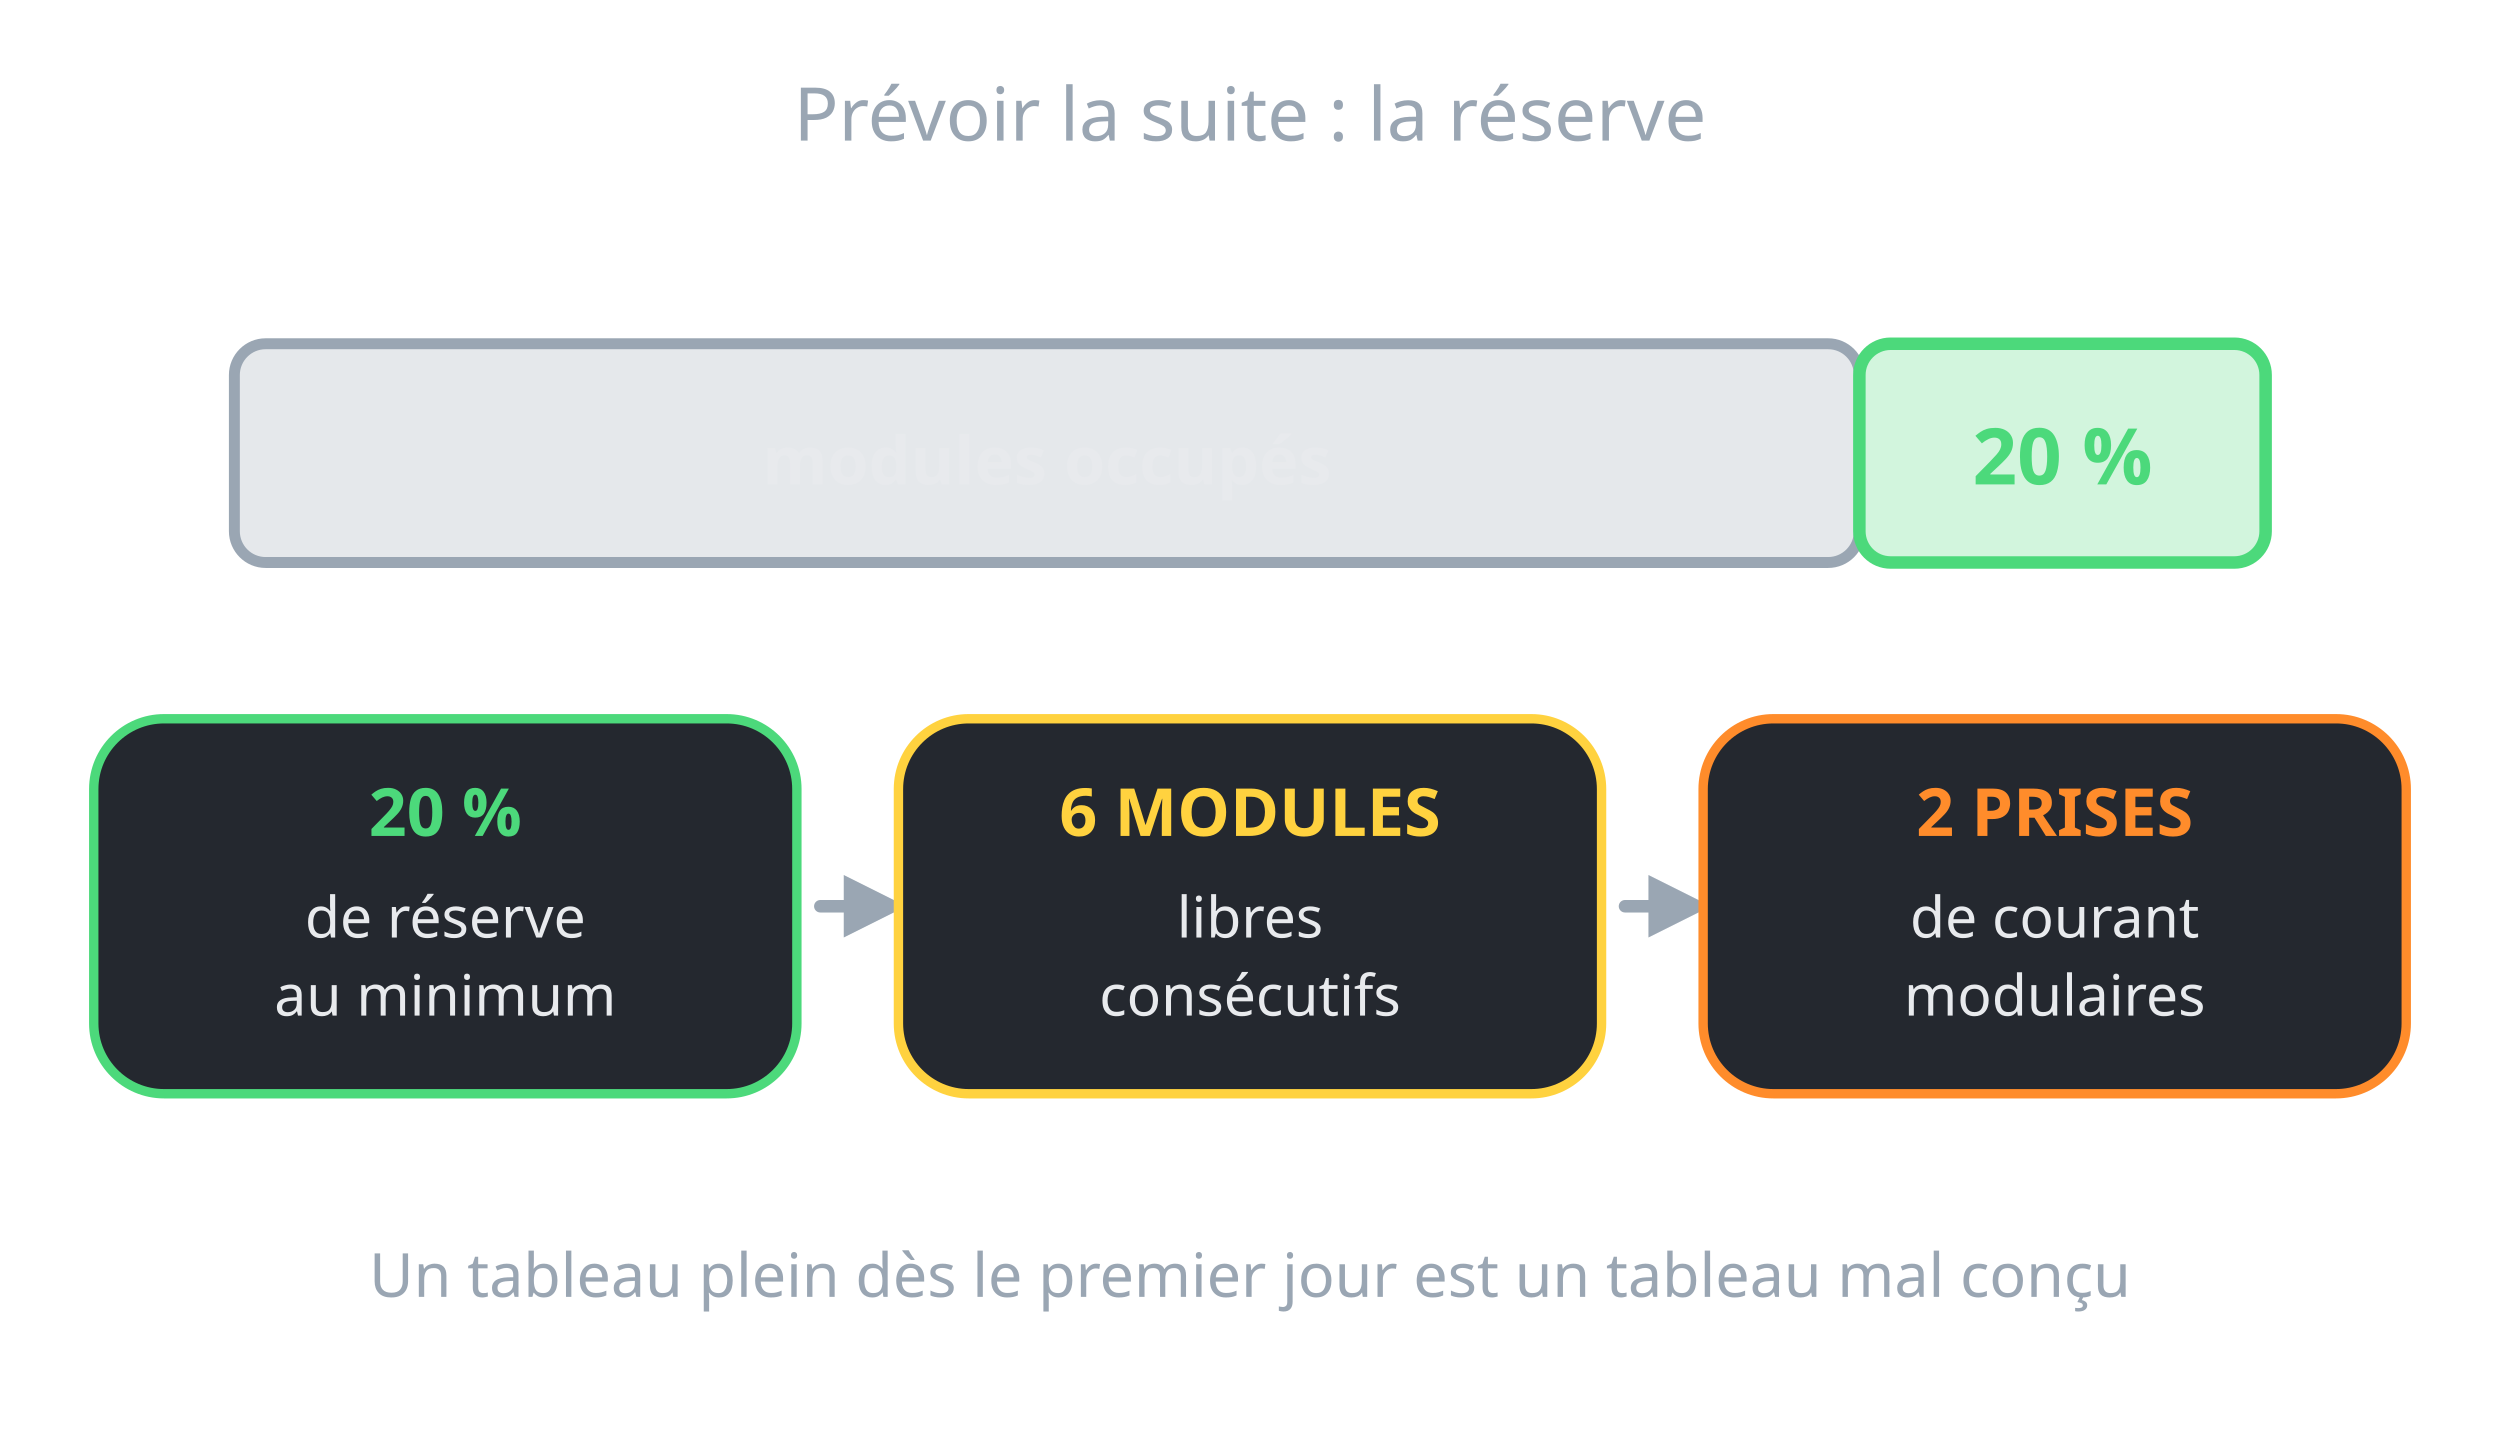
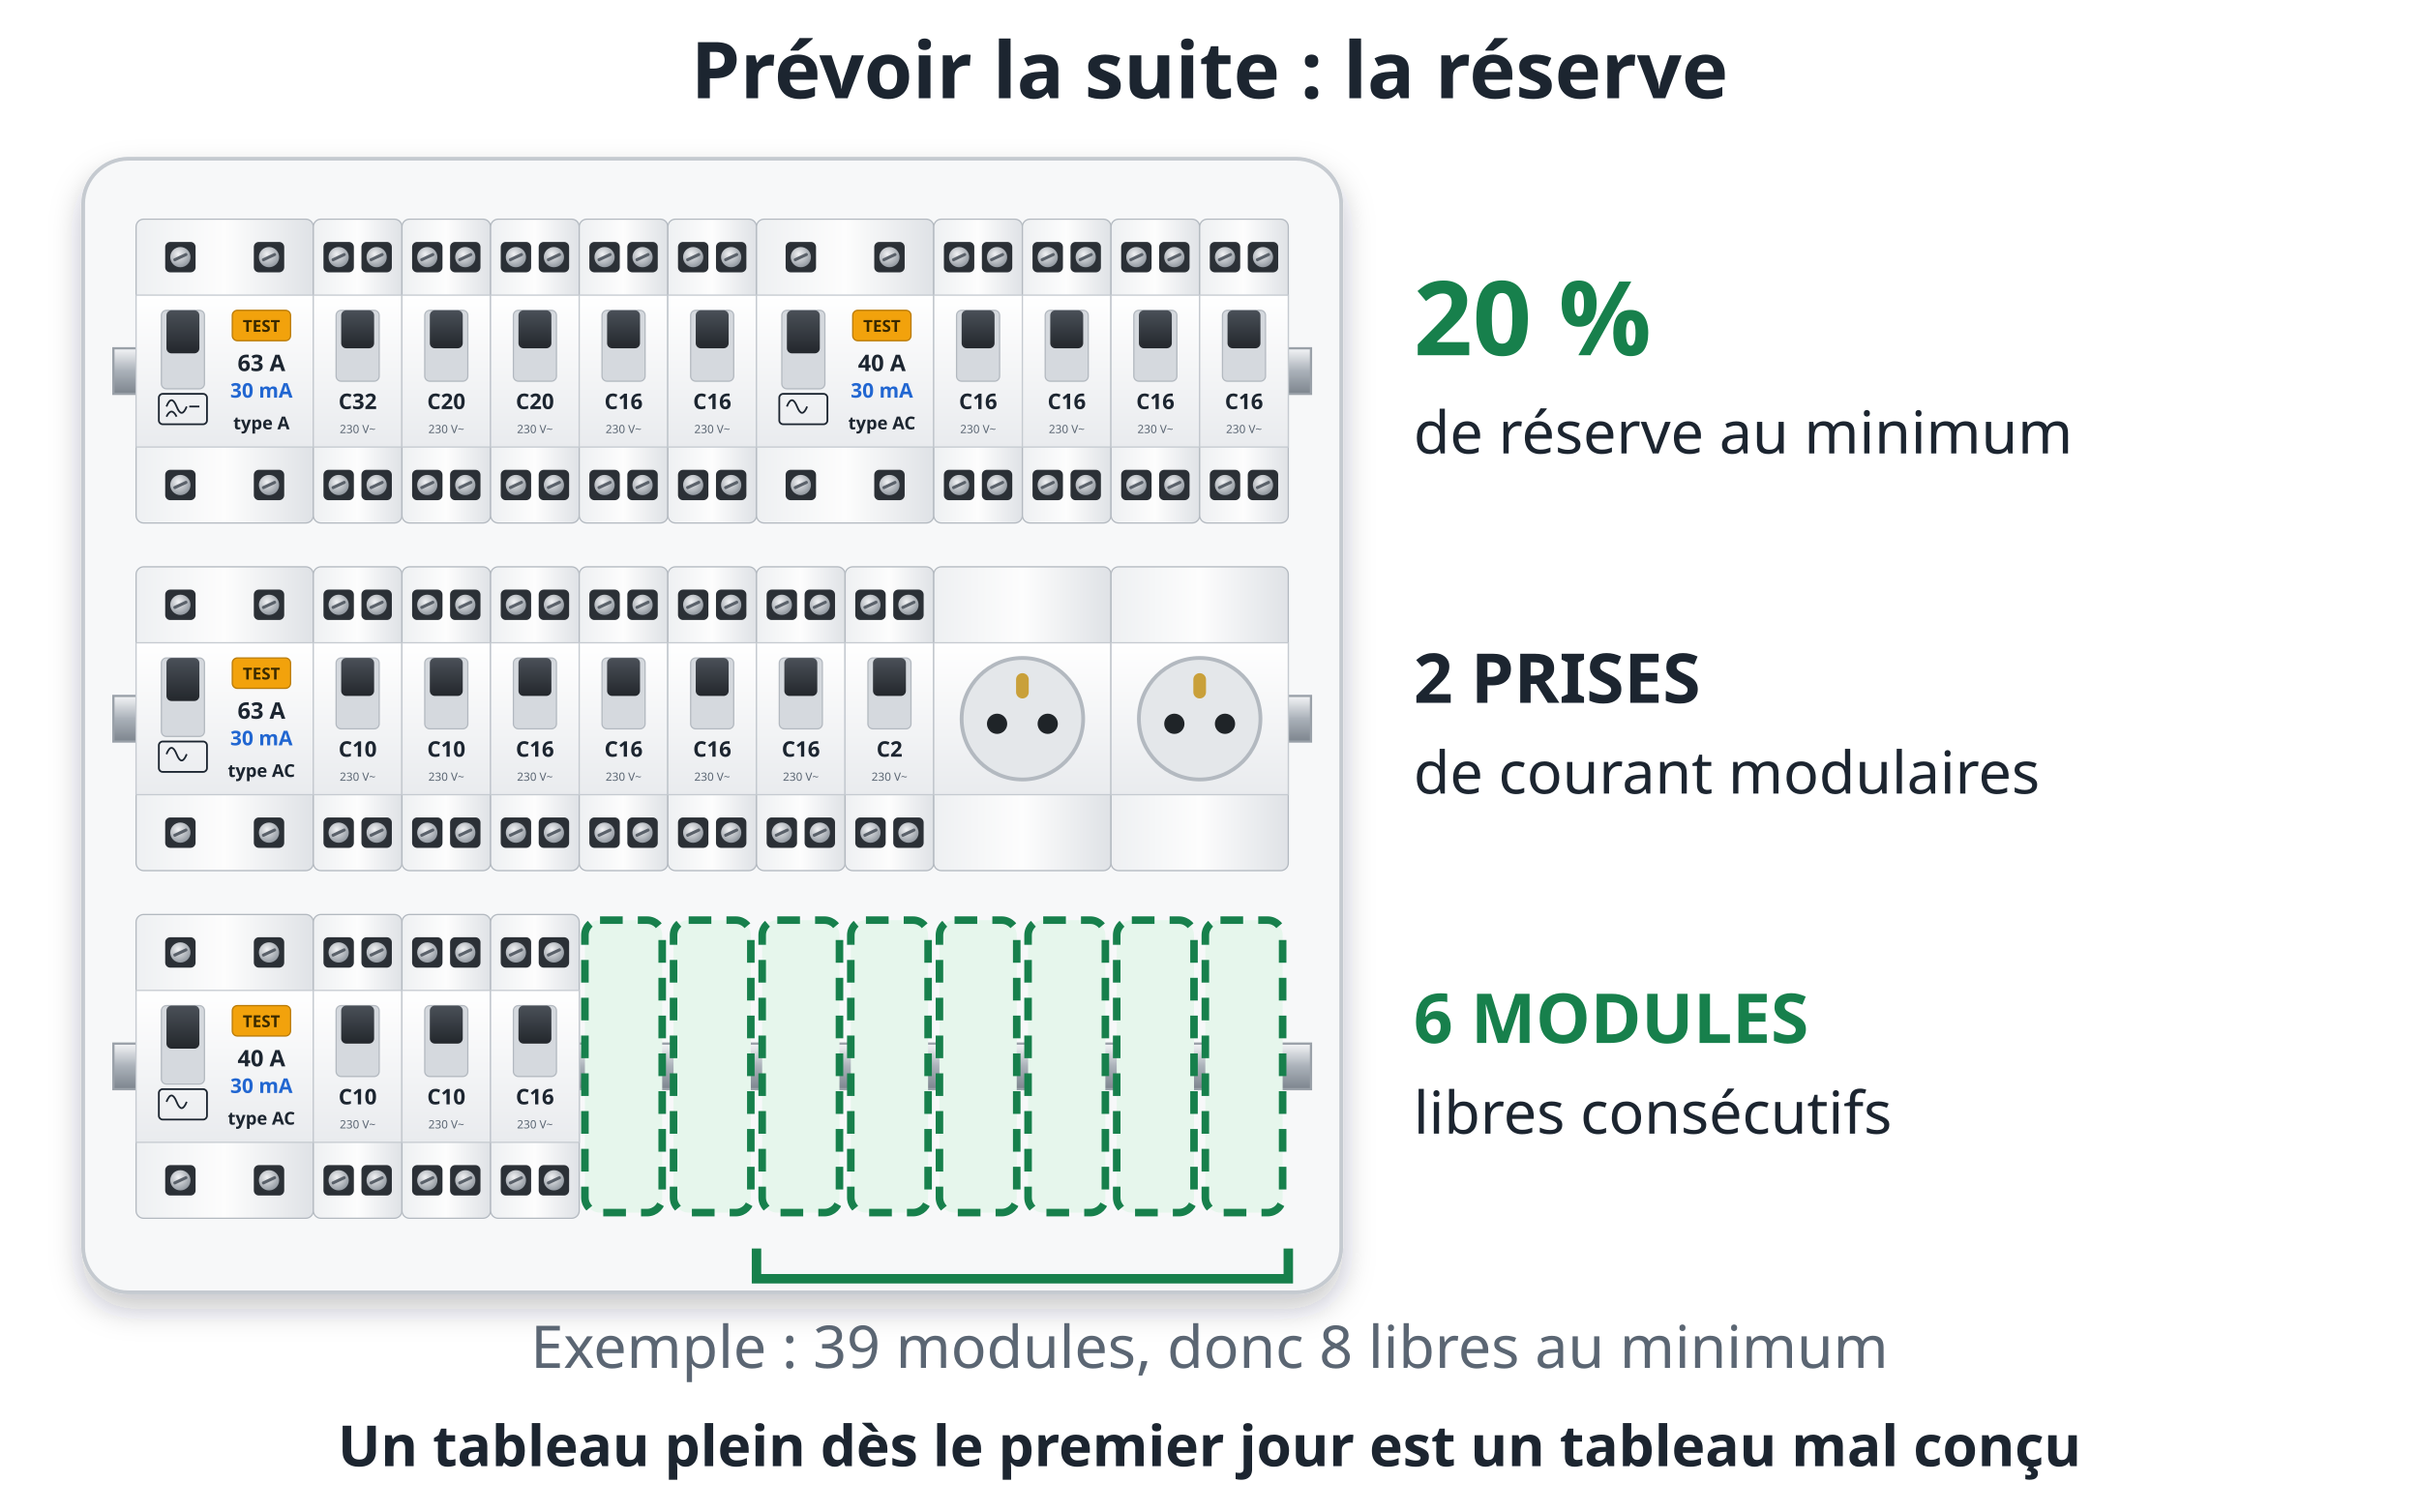
- <svg xmlns="http://www.w3.org/2000/svg" viewBox="0 0 320 186" font-family="'Segoe UI',system-ui,sans-serif" role="img" aria-label="Dans le tableau : 20 % de réserve, dont 6 modules libres consécutifs, et 2 prises de courant modulaires">
-   <text x="160" y="18" text-anchor="middle" font-size="9.5" fill="#9aa6b3" font-weight="normal">Prévoir la suite : la réserve</text>
-   <rect x="30" y="44" width="208" height="28" rx="4" fill="#9aa6b3" fill-opacity="0.25" stroke="#9aa6b3" stroke-width="1.4" />
-   <rect x="238" y="44" width="52" height="28" rx="4" fill="#4cd97b" fill-opacity="0.25" stroke="#4cd97b" stroke-width="1.6" />
-   <text x="134" y="62" text-anchor="middle" font-size="8.5" fill="#e8eaed" font-weight="bold">modules occupés</text>
-   <text x="264" y="62" text-anchor="middle" font-size="10" fill="#4cd97b" font-weight="bold">20 %</text>
-   <rect x="12" y="92" width="90" height="48" rx="9" fill="#24282f" stroke="#4cd97b" stroke-width="1.2" />
-   <text x="57" y="107" text-anchor="middle" font-size="8.5" fill="#4cd97b" font-weight="bold">20 %</text>
-   <text x="57" y="120" text-anchor="middle" font-size="7.3" fill="#e8eaed" font-weight="normal">de réserve</text>
-   <text x="57" y="130" text-anchor="middle" font-size="7.3" fill="#e8eaed" font-weight="normal">au minimum</text>
-   <polyline points="105,116.0 110,116.0" fill="none" stroke="#9aa6b3" stroke-width="1.6" stroke-linecap="round" stroke-linejoin="round" />
-   <polygon points="116,116.0 108,112.0 108,120.0" fill="#9aa6b3" />
-   <rect x="115" y="92" width="90" height="48" rx="9" fill="#24282f" stroke="#ffd23f" stroke-width="1.2" />
-   <text x="160" y="107" text-anchor="middle" font-size="8.5" fill="#ffd23f" font-weight="bold">6 MODULES</text>
-   <text x="160" y="120" text-anchor="middle" font-size="7.3" fill="#e8eaed" font-weight="normal">libres</text>
-   <text x="160" y="130" text-anchor="middle" font-size="7.3" fill="#e8eaed" font-weight="normal">consécutifs</text>
-   <polyline points="208,116.0 213,116.0" fill="none" stroke="#9aa6b3" stroke-width="1.6" stroke-linecap="round" stroke-linejoin="round" />
-   <polygon points="219,116.0 211,112.0 211,120.0" fill="#9aa6b3" />
-   <rect x="218" y="92" width="90" height="48" rx="9" fill="#24282f" stroke="#ff8c2b" stroke-width="1.2" />
-   <text x="263" y="107" text-anchor="middle" font-size="8.5" fill="#ff8c2b" font-weight="bold">2 PRISES</text>
-   <text x="263" y="120" text-anchor="middle" font-size="7.3" fill="#e8eaed" font-weight="normal">de courant</text>
-   <text x="263" y="130" text-anchor="middle" font-size="7.3" fill="#e8eaed" font-weight="normal">modulaires</text>
-   <text x="160" y="166" text-anchor="middle" font-size="7.8" fill="#9aa6b3" font-weight="normal">Un tableau plein dès le premier jour est un tableau mal conçu</text>
+ <svg xmlns="http://www.w3.org/2000/svg" viewBox="0 0 640 400" font-family="'Segoe UI',system-ui,sans-serif" role="img" aria-label="Dans le tableau : 20 % de réserve, dont 6 modules libres consécutifs, et 2 prises de courant modulaires">
+   <defs>
+     <linearGradient id="corps" x1="0" y1="0" x2="1" y2="0">
+       <stop offset="0" stop-color="#eef0f2" />
+       <stop offset=".5" stop-color="#fdfdfd" />
+       <stop offset="1" stop-color="#dfe2e6" />
+     </linearGradient>
+     <linearGradient id="nez" x1="0" y1="0" x2="0" y2="1">
+       <stop offset="0" stop-color="#ffffff" />
+       <stop offset="1" stop-color="#e9ebee" />
+     </linearGradient>
+     <linearGradient id="manette" x1="0" y1="0" x2="0" y2="1">
+       <stop offset="0" stop-color="#4a5058" />
+       <stop offset="1" stop-color="#23272c" />
+     </linearGradient>
+     <radialGradient id="vis" cx=".4" cy=".35" r=".7">
+       <stop offset="0" stop-color="#f1f2f4" />
+       <stop offset="1" stop-color="#8d949c" />
+     </radialGradient>
+     <linearGradient id="cuivreH" x1="0" y1="0" x2="0" y2="1">
+       <stop offset="0" stop-color="#f0b77a" />
+       <stop offset=".5" stop-color="#c9782f" />
+       <stop offset="1" stop-color="#8f4f17" />
+     </linearGradient>
+     <linearGradient id="cuivreV" x1="0" y1="0" x2="1" y2="0">
+       <stop offset="0" stop-color="#8f4f17" />
+       <stop offset=".45" stop-color="#f0b77a" />
+       <stop offset="1" stop-color="#9a5a1f" />
+     </linearGradient>
+     <linearGradient id="acierH" x1="0" y1="0" x2="0" y2="1">
+       <stop offset="0" stop-color="#f4f5f7" />
+       <stop offset=".5" stop-color="#aab1b9" />
+       <stop offset="1" stop-color="#7d858e" />
+     </linearGradient>
+     <linearGradient id="cylH" x1="0" y1="0" x2="0" y2="1">
+       <stop offset="0" stop-color="#d9dde1" />
+       <stop offset=".35" stop-color="#ffffff" />
+       <stop offset="1" stop-color="#c3c8ce" />
+     </linearGradient>
+     <linearGradient id="gaineV" x1="0" y1="0" x2="1" y2="0">
+       <stop offset="0" stop-color="#a81d1d" />
+       <stop offset=".4" stop-color="#ef4a4a" />
+       <stop offset="1" stop-color="#b02020" />
+     </linearGradient>
+     <linearGradient id="chaud" x1="0" y1="0" x2="1" y2="0">
+       <stop offset="0" stop-color="#3a3f46" />
+       <stop offset=".5" stop-color="#e8590c" />
+       <stop offset="1" stop-color="#ff3b1f" />
+     </linearGradient>
+     <filter id="ombre" x="-15%" y="-15%" width="130%" height="140%">
+       <feDropShadow dx="0" dy="4" stdDeviation="4" flood-color="#1b2430" flood-opacity=".25" />
+     </filter>
+     <g id="borne">
+       <rect x="-12" y="-12" width="24" height="24" rx="4" fill="#2b3036" />
+       <circle r="8" fill="url(#vis)" />
+       <rect x="-6" y="-1.2" width="12" height="2.4" rx="1" fill="#5a616a" transform="rotate(-25)" />
+     </g>
+   </defs>
+   <text x="320.0" y="26" text-anchor="middle" font-size="20.8" font-weight="800" fill="#1c2530">Prévoir la suite : la réserve</text>
+   <g filter="url(#ombre)">
+     <rect x="22" y="42" width="332.85" height="300" rx="12" fill="#f7f8f9" stroke="#c5cad0" />
+   </g>
+   <rect x="30" y="92.17" width="316.85" height="12.06" fill="url(#acierH)" stroke="#9aa1a9" stroke-width=".6" />
+   <g transform="translate(36 58) scale(0.335)">
+     <rect width="140" height="240" rx="6" fill="url(#corps)" stroke="#b3b9c0" />
+     <rect y="60" width="140" height="120" fill="url(#nez)" stroke="#c5cad0" />
+     <use href="#borne" x="35" y="30" />
+     <use href="#borne" x="105" y="30" />
+     <use href="#borne" x="35" y="210" />
+     <use href="#borne" x="105" y="210" />
+     <rect x="20" y="72" width="34" height="62" rx="4" fill="#d5d9de" stroke="#b3b9c0" />
+     <rect x="24" y="72" width="26" height="34" rx="4" fill="url(#manette)" />
+     <rect x="76" y="72" width="46" height="24" rx="4" fill="#f2a20c" stroke="#b97a05" />
+     <text x="99" y="89" text-anchor="middle" font-size="13" font-weight="800" fill="#3a2a00">TEST</text>
+     <text x="99" y="120" text-anchor="middle" font-size="18" font-weight="800" fill="#1c2530">63 A</text>
+     <text x="99" y="141" text-anchor="middle" font-size="16" font-weight="800" fill="#2166d1">30 mA</text>
+     <g transform="translate(0 -84)">
+       <rect x="18" y="222" width="38" height="24" rx="3" fill="none" stroke="#1c2530" stroke-width="1.4" />
+       <path d="M24 232 q4 -10 8 0 t8 0" fill="none" stroke="#1c2530" stroke-width="1.4" />
+       <path d="M24 240 q4 -8 8 0 M40 240 h0" fill="none" stroke="#1c2530" stroke-width="1.4" />
+       <path d="M42 232 h8" stroke="#1c2530" stroke-width="1.4" />
+     </g>
+     <text x="99" y="166" text-anchor="middle" font-size="14" font-weight="800" fill="#1c2530">type A</text>
+   </g>
+   <g transform="translate(82.9 58) scale(0.335)">
+     <rect width="70" height="240" rx="6" fill="url(#corps)" stroke="#b3b9c0" />
+     <rect y="60" width="70" height="120" fill="url(#nez)" stroke="#c5cad0" />
+     <use href="#borne" x="20" y="30" />
+     <use href="#borne" x="50" y="30" />
+     <use href="#borne" x="20" y="210" />
+     <use href="#borne" x="50" y="210" />
+     <rect x="18" y="72" width="34" height="56" rx="4" fill="#d5d9de" stroke="#b3b9c0" />
+     <rect x="22" y="72" width="26" height="30" rx="4" fill="url(#manette)" />
+     <text x="35" y="150" text-anchor="middle" font-size="17" font-weight="800" fill="#1c2530">C32</text>
+     <text x="35" y="169" text-anchor="middle" font-size="9" font-weight="500" fill="#5b6673">230 V~</text>
+   </g>
+   <g transform="translate(106.35 58) scale(0.335)">
+     <rect width="70" height="240" rx="6" fill="url(#corps)" stroke="#b3b9c0" />
+     <rect y="60" width="70" height="120" fill="url(#nez)" stroke="#c5cad0" />
+     <use href="#borne" x="20" y="30" />
+     <use href="#borne" x="50" y="30" />
+     <use href="#borne" x="20" y="210" />
+     <use href="#borne" x="50" y="210" />
+     <rect x="18" y="72" width="34" height="56" rx="4" fill="#d5d9de" stroke="#b3b9c0" />
+     <rect x="22" y="72" width="26" height="30" rx="4" fill="url(#manette)" />
+     <text x="35" y="150" text-anchor="middle" font-size="17" font-weight="800" fill="#1c2530">C20</text>
+     <text x="35" y="169" text-anchor="middle" font-size="9" font-weight="500" fill="#5b6673">230 V~</text>
+   </g>
+   <g transform="translate(129.8 58) scale(0.335)">
+     <rect width="70" height="240" rx="6" fill="url(#corps)" stroke="#b3b9c0" />
+     <rect y="60" width="70" height="120" fill="url(#nez)" stroke="#c5cad0" />
+     <use href="#borne" x="20" y="30" />
+     <use href="#borne" x="50" y="30" />
+     <use href="#borne" x="20" y="210" />
+     <use href="#borne" x="50" y="210" />
+     <rect x="18" y="72" width="34" height="56" rx="4" fill="#d5d9de" stroke="#b3b9c0" />
+     <rect x="22" y="72" width="26" height="30" rx="4" fill="url(#manette)" />
+     <text x="35" y="150" text-anchor="middle" font-size="17" font-weight="800" fill="#1c2530">C20</text>
+     <text x="35" y="169" text-anchor="middle" font-size="9" font-weight="500" fill="#5b6673">230 V~</text>
+   </g>
+   <g transform="translate(153.25 58) scale(0.335)">
+     <rect width="70" height="240" rx="6" fill="url(#corps)" stroke="#b3b9c0" />
+     <rect y="60" width="70" height="120" fill="url(#nez)" stroke="#c5cad0" />
+     <use href="#borne" x="20" y="30" />
+     <use href="#borne" x="50" y="30" />
+     <use href="#borne" x="20" y="210" />
+     <use href="#borne" x="50" y="210" />
+     <rect x="18" y="72" width="34" height="56" rx="4" fill="#d5d9de" stroke="#b3b9c0" />
+     <rect x="22" y="72" width="26" height="30" rx="4" fill="url(#manette)" />
+     <text x="35" y="150" text-anchor="middle" font-size="17" font-weight="800" fill="#1c2530">C16</text>
+     <text x="35" y="169" text-anchor="middle" font-size="9" font-weight="500" fill="#5b6673">230 V~</text>
+   </g>
+   <g transform="translate(176.7 58) scale(0.335)">
+     <rect width="70" height="240" rx="6" fill="url(#corps)" stroke="#b3b9c0" />
+     <rect y="60" width="70" height="120" fill="url(#nez)" stroke="#c5cad0" />
+     <use href="#borne" x="20" y="30" />
+     <use href="#borne" x="50" y="30" />
+     <use href="#borne" x="20" y="210" />
+     <use href="#borne" x="50" y="210" />
+     <rect x="18" y="72" width="34" height="56" rx="4" fill="#d5d9de" stroke="#b3b9c0" />
+     <rect x="22" y="72" width="26" height="30" rx="4" fill="url(#manette)" />
+     <text x="35" y="150" text-anchor="middle" font-size="17" font-weight="800" fill="#1c2530">C16</text>
+     <text x="35" y="169" text-anchor="middle" font-size="9" font-weight="500" fill="#5b6673">230 V~</text>
+   </g>
+   <g transform="translate(200.15 58) scale(0.335)">
+     <rect width="140" height="240" rx="6" fill="url(#corps)" stroke="#b3b9c0" />
+     <rect y="60" width="140" height="120" fill="url(#nez)" stroke="#c5cad0" />
+     <use href="#borne" x="35" y="30" />
+     <use href="#borne" x="105" y="30" />
+     <use href="#borne" x="35" y="210" />
+     <use href="#borne" x="105" y="210" />
+     <rect x="20" y="72" width="34" height="62" rx="4" fill="#d5d9de" stroke="#b3b9c0" />
+     <rect x="24" y="72" width="26" height="34" rx="4" fill="url(#manette)" />
+     <rect x="76" y="72" width="46" height="24" rx="4" fill="#f2a20c" stroke="#b97a05" />
+     <text x="99" y="89" text-anchor="middle" font-size="13" font-weight="800" fill="#3a2a00">TEST</text>
+     <text x="99" y="120" text-anchor="middle" font-size="18" font-weight="800" fill="#1c2530">40 A</text>
+     <text x="99" y="141" text-anchor="middle" font-size="16" font-weight="800" fill="#2166d1">30 mA</text>
+     <g transform="translate(0 -84)">
+       <rect x="18" y="222" width="38" height="24" rx="3" fill="none" stroke="#1c2530" stroke-width="1.4" />
+       <path d="M24 232 q4 -10 8 0 t8 0" fill="none" stroke="#1c2530" stroke-width="1.4" />
+     </g>
+     <text x="99" y="166" text-anchor="middle" font-size="14" font-weight="800" fill="#1c2530">type AC</text>
+   </g>
+   <g transform="translate(247.05 58) scale(0.335)">
+     <rect width="70" height="240" rx="6" fill="url(#corps)" stroke="#b3b9c0" />
+     <rect y="60" width="70" height="120" fill="url(#nez)" stroke="#c5cad0" />
+     <use href="#borne" x="20" y="30" />
+     <use href="#borne" x="50" y="30" />
+     <use href="#borne" x="20" y="210" />
+     <use href="#borne" x="50" y="210" />
+     <rect x="18" y="72" width="34" height="56" rx="4" fill="#d5d9de" stroke="#b3b9c0" />
+     <rect x="22" y="72" width="26" height="30" rx="4" fill="url(#manette)" />
+     <text x="35" y="150" text-anchor="middle" font-size="17" font-weight="800" fill="#1c2530">C16</text>
+     <text x="35" y="169" text-anchor="middle" font-size="9" font-weight="500" fill="#5b6673">230 V~</text>
+   </g>
+   <g transform="translate(270.5 58) scale(0.335)">
+     <rect width="70" height="240" rx="6" fill="url(#corps)" stroke="#b3b9c0" />
+     <rect y="60" width="70" height="120" fill="url(#nez)" stroke="#c5cad0" />
+     <use href="#borne" x="20" y="30" />
+     <use href="#borne" x="50" y="30" />
+     <use href="#borne" x="20" y="210" />
+     <use href="#borne" x="50" y="210" />
+     <rect x="18" y="72" width="34" height="56" rx="4" fill="#d5d9de" stroke="#b3b9c0" />
+     <rect x="22" y="72" width="26" height="30" rx="4" fill="url(#manette)" />
+     <text x="35" y="150" text-anchor="middle" font-size="17" font-weight="800" fill="#1c2530">C16</text>
+     <text x="35" y="169" text-anchor="middle" font-size="9" font-weight="500" fill="#5b6673">230 V~</text>
+   </g>
+   <g transform="translate(293.95 58) scale(0.335)">
+     <rect width="70" height="240" rx="6" fill="url(#corps)" stroke="#b3b9c0" />
+     <rect y="60" width="70" height="120" fill="url(#nez)" stroke="#c5cad0" />
+     <use href="#borne" x="20" y="30" />
+     <use href="#borne" x="50" y="30" />
+     <use href="#borne" x="20" y="210" />
+     <use href="#borne" x="50" y="210" />
+     <rect x="18" y="72" width="34" height="56" rx="4" fill="#d5d9de" stroke="#b3b9c0" />
+     <rect x="22" y="72" width="26" height="30" rx="4" fill="url(#manette)" />
+     <text x="35" y="150" text-anchor="middle" font-size="17" font-weight="800" fill="#1c2530">C16</text>
+     <text x="35" y="169" text-anchor="middle" font-size="9" font-weight="500" fill="#5b6673">230 V~</text>
+   </g>
+   <g transform="translate(317.4 58) scale(0.335)">
+     <rect width="70" height="240" rx="6" fill="url(#corps)" stroke="#b3b9c0" />
+     <rect y="60" width="70" height="120" fill="url(#nez)" stroke="#c5cad0" />
+     <use href="#borne" x="20" y="30" />
+     <use href="#borne" x="50" y="30" />
+     <use href="#borne" x="20" y="210" />
+     <use href="#borne" x="50" y="210" />
+     <rect x="18" y="72" width="34" height="56" rx="4" fill="#d5d9de" stroke="#b3b9c0" />
+     <rect x="22" y="72" width="26" height="30" rx="4" fill="url(#manette)" />
+     <text x="35" y="150" text-anchor="middle" font-size="17" font-weight="800" fill="#1c2530">C16</text>
+     <text x="35" y="169" text-anchor="middle" font-size="9" font-weight="500" fill="#5b6673">230 V~</text>
+   </g>
+   <rect x="30" y="184.17" width="316.85" height="12.06" fill="url(#acierH)" stroke="#9aa1a9" stroke-width=".6" />
+   <g transform="translate(36 150) scale(0.335)">
+     <rect width="140" height="240" rx="6" fill="url(#corps)" stroke="#b3b9c0" />
+     <rect y="60" width="140" height="120" fill="url(#nez)" stroke="#c5cad0" />
+     <use href="#borne" x="35" y="30" />
+     <use href="#borne" x="105" y="30" />
+     <use href="#borne" x="35" y="210" />
+     <use href="#borne" x="105" y="210" />
+     <rect x="20" y="72" width="34" height="62" rx="4" fill="#d5d9de" stroke="#b3b9c0" />
+     <rect x="24" y="72" width="26" height="34" rx="4" fill="url(#manette)" />
+     <rect x="76" y="72" width="46" height="24" rx="4" fill="#f2a20c" stroke="#b97a05" />
+     <text x="99" y="89" text-anchor="middle" font-size="13" font-weight="800" fill="#3a2a00">TEST</text>
+     <text x="99" y="120" text-anchor="middle" font-size="18" font-weight="800" fill="#1c2530">63 A</text>
+     <text x="99" y="141" text-anchor="middle" font-size="16" font-weight="800" fill="#2166d1">30 mA</text>
+     <g transform="translate(0 -84)">
+       <rect x="18" y="222" width="38" height="24" rx="3" fill="none" stroke="#1c2530" stroke-width="1.4" />
+       <path d="M24 232 q4 -10 8 0 t8 0" fill="none" stroke="#1c2530" stroke-width="1.4" />
+     </g>
+     <text x="99" y="166" text-anchor="middle" font-size="14" font-weight="800" fill="#1c2530">type AC</text>
+   </g>
+   <g transform="translate(82.9 150) scale(0.335)">
+     <rect width="70" height="240" rx="6" fill="url(#corps)" stroke="#b3b9c0" />
+     <rect y="60" width="70" height="120" fill="url(#nez)" stroke="#c5cad0" />
+     <use href="#borne" x="20" y="30" />
+     <use href="#borne" x="50" y="30" />
+     <use href="#borne" x="20" y="210" />
+     <use href="#borne" x="50" y="210" />
+     <rect x="18" y="72" width="34" height="56" rx="4" fill="#d5d9de" stroke="#b3b9c0" />
+     <rect x="22" y="72" width="26" height="30" rx="4" fill="url(#manette)" />
+     <text x="35" y="150" text-anchor="middle" font-size="17" font-weight="800" fill="#1c2530">C10</text>
+     <text x="35" y="169" text-anchor="middle" font-size="9" font-weight="500" fill="#5b6673">230 V~</text>
+   </g>
+   <g transform="translate(106.35 150) scale(0.335)">
+     <rect width="70" height="240" rx="6" fill="url(#corps)" stroke="#b3b9c0" />
+     <rect y="60" width="70" height="120" fill="url(#nez)" stroke="#c5cad0" />
+     <use href="#borne" x="20" y="30" />
+     <use href="#borne" x="50" y="30" />
+     <use href="#borne" x="20" y="210" />
+     <use href="#borne" x="50" y="210" />
+     <rect x="18" y="72" width="34" height="56" rx="4" fill="#d5d9de" stroke="#b3b9c0" />
+     <rect x="22" y="72" width="26" height="30" rx="4" fill="url(#manette)" />
+     <text x="35" y="150" text-anchor="middle" font-size="17" font-weight="800" fill="#1c2530">C10</text>
+     <text x="35" y="169" text-anchor="middle" font-size="9" font-weight="500" fill="#5b6673">230 V~</text>
+   </g>
+   <g transform="translate(129.8 150) scale(0.335)">
+     <rect width="70" height="240" rx="6" fill="url(#corps)" stroke="#b3b9c0" />
+     <rect y="60" width="70" height="120" fill="url(#nez)" stroke="#c5cad0" />
+     <use href="#borne" x="20" y="30" />
+     <use href="#borne" x="50" y="30" />
+     <use href="#borne" x="20" y="210" />
+     <use href="#borne" x="50" y="210" />
+     <rect x="18" y="72" width="34" height="56" rx="4" fill="#d5d9de" stroke="#b3b9c0" />
+     <rect x="22" y="72" width="26" height="30" rx="4" fill="url(#manette)" />
+     <text x="35" y="150" text-anchor="middle" font-size="17" font-weight="800" fill="#1c2530">C16</text>
+     <text x="35" y="169" text-anchor="middle" font-size="9" font-weight="500" fill="#5b6673">230 V~</text>
+   </g>
+   <g transform="translate(153.25 150) scale(0.335)">
+     <rect width="70" height="240" rx="6" fill="url(#corps)" stroke="#b3b9c0" />
+     <rect y="60" width="70" height="120" fill="url(#nez)" stroke="#c5cad0" />
+     <use href="#borne" x="20" y="30" />
+     <use href="#borne" x="50" y="30" />
+     <use href="#borne" x="20" y="210" />
+     <use href="#borne" x="50" y="210" />
+     <rect x="18" y="72" width="34" height="56" rx="4" fill="#d5d9de" stroke="#b3b9c0" />
+     <rect x="22" y="72" width="26" height="30" rx="4" fill="url(#manette)" />
+     <text x="35" y="150" text-anchor="middle" font-size="17" font-weight="800" fill="#1c2530">C16</text>
+     <text x="35" y="169" text-anchor="middle" font-size="9" font-weight="500" fill="#5b6673">230 V~</text>
+   </g>
+   <g transform="translate(176.7 150) scale(0.335)">
+     <rect width="70" height="240" rx="6" fill="url(#corps)" stroke="#b3b9c0" />
+     <rect y="60" width="70" height="120" fill="url(#nez)" stroke="#c5cad0" />
+     <use href="#borne" x="20" y="30" />
+     <use href="#borne" x="50" y="30" />
+     <use href="#borne" x="20" y="210" />
+     <use href="#borne" x="50" y="210" />
+     <rect x="18" y="72" width="34" height="56" rx="4" fill="#d5d9de" stroke="#b3b9c0" />
+     <rect x="22" y="72" width="26" height="30" rx="4" fill="url(#manette)" />
+     <text x="35" y="150" text-anchor="middle" font-size="17" font-weight="800" fill="#1c2530">C16</text>
+     <text x="35" y="169" text-anchor="middle" font-size="9" font-weight="500" fill="#5b6673">230 V~</text>
+   </g>
+   <g transform="translate(200.15 150) scale(0.335)">
+     <rect width="70" height="240" rx="6" fill="url(#corps)" stroke="#b3b9c0" />
+     <rect y="60" width="70" height="120" fill="url(#nez)" stroke="#c5cad0" />
+     <use href="#borne" x="20" y="30" />
+     <use href="#borne" x="50" y="30" />
+     <use href="#borne" x="20" y="210" />
+     <use href="#borne" x="50" y="210" />
+     <rect x="18" y="72" width="34" height="56" rx="4" fill="#d5d9de" stroke="#b3b9c0" />
+     <rect x="22" y="72" width="26" height="30" rx="4" fill="url(#manette)" />
+     <text x="35" y="150" text-anchor="middle" font-size="17" font-weight="800" fill="#1c2530">C16</text>
+     <text x="35" y="169" text-anchor="middle" font-size="9" font-weight="500" fill="#5b6673">230 V~</text>
+   </g>
+   <g transform="translate(223.6 150) scale(0.335)">
+     <rect width="70" height="240" rx="6" fill="url(#corps)" stroke="#b3b9c0" />
+     <rect y="60" width="70" height="120" fill="url(#nez)" stroke="#c5cad0" />
+     <use href="#borne" x="20" y="30" />
+     <use href="#borne" x="50" y="30" />
+     <use href="#borne" x="20" y="210" />
+     <use href="#borne" x="50" y="210" />
+     <rect x="18" y="72" width="34" height="56" rx="4" fill="#d5d9de" stroke="#b3b9c0" />
+     <rect x="22" y="72" width="26" height="30" rx="4" fill="url(#manette)" />
+     <text x="35" y="150" text-anchor="middle" font-size="17" font-weight="800" fill="#1c2530">C2</text>
+     <text x="35" y="169" text-anchor="middle" font-size="9" font-weight="500" fill="#5b6673">230 V~</text>
+   </g>
+   <g transform="translate(247.05 150) scale(0.335)">
+     <rect width="140" height="240" rx="6" fill="url(#corps)" stroke="#b3b9c0" />
+     <rect y="60" width="140" height="120" fill="url(#nez)" stroke="#c5cad0" />
+     <circle cx="70" cy="120" r="48" fill="#e4e7ea" stroke="#b3b9c0" stroke-width="3" />
+     <circle cx="50" cy="124" r="8" fill="#1f2428" />
+     <circle cx="90" cy="124" r="8" fill="#1f2428" />
+     <rect x="65" y="84" width="10" height="20" rx="5" fill="#c9a03a" />
+   </g>
+   <g transform="translate(293.95 150) scale(0.335)">
+     <rect width="140" height="240" rx="6" fill="url(#corps)" stroke="#b3b9c0" />
+     <rect y="60" width="140" height="120" fill="url(#nez)" stroke="#c5cad0" />
+     <circle cx="70" cy="120" r="48" fill="#e4e7ea" stroke="#b3b9c0" stroke-width="3" />
+     <circle cx="50" cy="124" r="8" fill="#1f2428" />
+     <circle cx="90" cy="124" r="8" fill="#1f2428" />
+     <rect x="65" y="84" width="10" height="20" rx="5" fill="#c9a03a" />
+   </g>
+   <rect x="30" y="276.17" width="316.85" height="12.06" fill="url(#acierH)" stroke="#9aa1a9" stroke-width=".6" />
+   <g transform="translate(36 242) scale(0.335)">
+     <rect width="140" height="240" rx="6" fill="url(#corps)" stroke="#b3b9c0" />
+     <rect y="60" width="140" height="120" fill="url(#nez)" stroke="#c5cad0" />
+     <use href="#borne" x="35" y="30" />
+     <use href="#borne" x="105" y="30" />
+     <use href="#borne" x="35" y="210" />
+     <use href="#borne" x="105" y="210" />
+     <rect x="20" y="72" width="34" height="62" rx="4" fill="#d5d9de" stroke="#b3b9c0" />
+     <rect x="24" y="72" width="26" height="34" rx="4" fill="url(#manette)" />
+     <rect x="76" y="72" width="46" height="24" rx="4" fill="#f2a20c" stroke="#b97a05" />
+     <text x="99" y="89" text-anchor="middle" font-size="13" font-weight="800" fill="#3a2a00">TEST</text>
+     <text x="99" y="120" text-anchor="middle" font-size="18" font-weight="800" fill="#1c2530">40 A</text>
+     <text x="99" y="141" text-anchor="middle" font-size="16" font-weight="800" fill="#2166d1">30 mA</text>
+     <g transform="translate(0 -84)">
+       <rect x="18" y="222" width="38" height="24" rx="3" fill="none" stroke="#1c2530" stroke-width="1.4" />
+       <path d="M24 232 q4 -10 8 0 t8 0" fill="none" stroke="#1c2530" stroke-width="1.4" />
+     </g>
+     <text x="99" y="166" text-anchor="middle" font-size="14" font-weight="800" fill="#1c2530">type AC</text>
+   </g>
+   <g transform="translate(82.9 242) scale(0.335)">
+     <rect width="70" height="240" rx="6" fill="url(#corps)" stroke="#b3b9c0" />
+     <rect y="60" width="70" height="120" fill="url(#nez)" stroke="#c5cad0" />
+     <use href="#borne" x="20" y="30" />
+     <use href="#borne" x="50" y="30" />
+     <use href="#borne" x="20" y="210" />
+     <use href="#borne" x="50" y="210" />
+     <rect x="18" y="72" width="34" height="56" rx="4" fill="#d5d9de" stroke="#b3b9c0" />
+     <rect x="22" y="72" width="26" height="30" rx="4" fill="url(#manette)" />
+     <text x="35" y="150" text-anchor="middle" font-size="17" font-weight="800" fill="#1c2530">C10</text>
+     <text x="35" y="169" text-anchor="middle" font-size="9" font-weight="500" fill="#5b6673">230 V~</text>
+   </g>
+   <g transform="translate(106.35 242) scale(0.335)">
+     <rect width="70" height="240" rx="6" fill="url(#corps)" stroke="#b3b9c0" />
+     <rect y="60" width="70" height="120" fill="url(#nez)" stroke="#c5cad0" />
+     <use href="#borne" x="20" y="30" />
+     <use href="#borne" x="50" y="30" />
+     <use href="#borne" x="20" y="210" />
+     <use href="#borne" x="50" y="210" />
+     <rect x="18" y="72" width="34" height="56" rx="4" fill="#d5d9de" stroke="#b3b9c0" />
+     <rect x="22" y="72" width="26" height="30" rx="4" fill="url(#manette)" />
+     <text x="35" y="150" text-anchor="middle" font-size="17" font-weight="800" fill="#1c2530">C10</text>
+     <text x="35" y="169" text-anchor="middle" font-size="9" font-weight="500" fill="#5b6673">230 V~</text>
+   </g>
+   <g transform="translate(129.8 242) scale(0.335)">
+     <rect width="70" height="240" rx="6" fill="url(#corps)" stroke="#b3b9c0" />
+     <rect y="60" width="70" height="120" fill="url(#nez)" stroke="#c5cad0" />
+     <use href="#borne" x="20" y="30" />
+     <use href="#borne" x="50" y="30" />
+     <use href="#borne" x="20" y="210" />
+     <use href="#borne" x="50" y="210" />
+     <rect x="18" y="72" width="34" height="56" rx="4" fill="#d5d9de" stroke="#b3b9c0" />
+     <rect x="22" y="72" width="26" height="30" rx="4" fill="url(#manette)" />
+     <text x="35" y="150" text-anchor="middle" font-size="17" font-weight="800" fill="#1c2530">C16</text>
+     <text x="35" y="169" text-anchor="middle" font-size="9" font-weight="500" fill="#5b6673">230 V~</text>
+   </g>
+   <rect x="154.75" y="243.5" width="20.45" height="77.4" rx="4" fill="#e6f6ec" stroke="#17804c" stroke-width="2" stroke-dasharray="6 4" />
+   <rect x="178.2" y="243.5" width="20.45" height="77.4" rx="4" fill="#e6f6ec" stroke="#17804c" stroke-width="2" stroke-dasharray="6 4" />
+   <rect x="201.65" y="243.5" width="20.45" height="77.4" rx="4" fill="#e6f6ec" stroke="#17804c" stroke-width="2" stroke-dasharray="6 4" />
+   <rect x="225.1" y="243.5" width="20.45" height="77.4" rx="4" fill="#e6f6ec" stroke="#17804c" stroke-width="2" stroke-dasharray="6 4" />
+   <rect x="248.55" y="243.5" width="20.45" height="77.4" rx="4" fill="#e6f6ec" stroke="#17804c" stroke-width="2" stroke-dasharray="6 4" />
+   <rect x="272.0" y="243.5" width="20.45" height="77.4" rx="4" fill="#e6f6ec" stroke="#17804c" stroke-width="2" stroke-dasharray="6 4" />
+   <rect x="295.45" y="243.5" width="20.45" height="77.4" rx="4" fill="#e6f6ec" stroke="#17804c" stroke-width="2" stroke-dasharray="6 4" />
+   <rect x="318.9" y="243.5" width="20.45" height="77.4" rx="4" fill="#e6f6ec" stroke="#17804c" stroke-width="2" stroke-dasharray="6 4" />
+   <path d="M200.15 330.4 v8 H340.85 v-8" fill="none" stroke="#17804c" stroke-width="2.5" />
+   <text x="374" y="94" text-anchor="start" font-size="27.3" font-weight="800" fill="#17804c">20 %</text>
+   <text x="374" y="120" text-anchor="start" font-size="15.6" font-weight="500" fill="#1c2530">de réserve au minimum</text>
+   <text x="374" y="186" text-anchor="start" font-size="18.2" font-weight="800" fill="#1c2530">2 PRISES</text>
+   <text x="374" y="210" text-anchor="start" font-size="15.6" font-weight="500" fill="#1c2530">de courant modulaires</text>
+   <text x="374" y="276" text-anchor="start" font-size="18.2" font-weight="800" fill="#17804c">6 MODULES</text>
+   <text x="374" y="300" text-anchor="start" font-size="15.6" font-weight="500" fill="#1c2530">libres consécutifs</text>
+   <text x="320" y="362" text-anchor="middle" font-size="15.6" font-weight="500" fill="#5b6673">Exemple : 39 modules, donc 8 libres au minimum</text>
+   <text x="320" y="388" text-anchor="middle" font-size="15.0" font-weight="800" fill="#1c2530">Un tableau plein dès le premier jour est un tableau mal conçu</text>
</svg>
